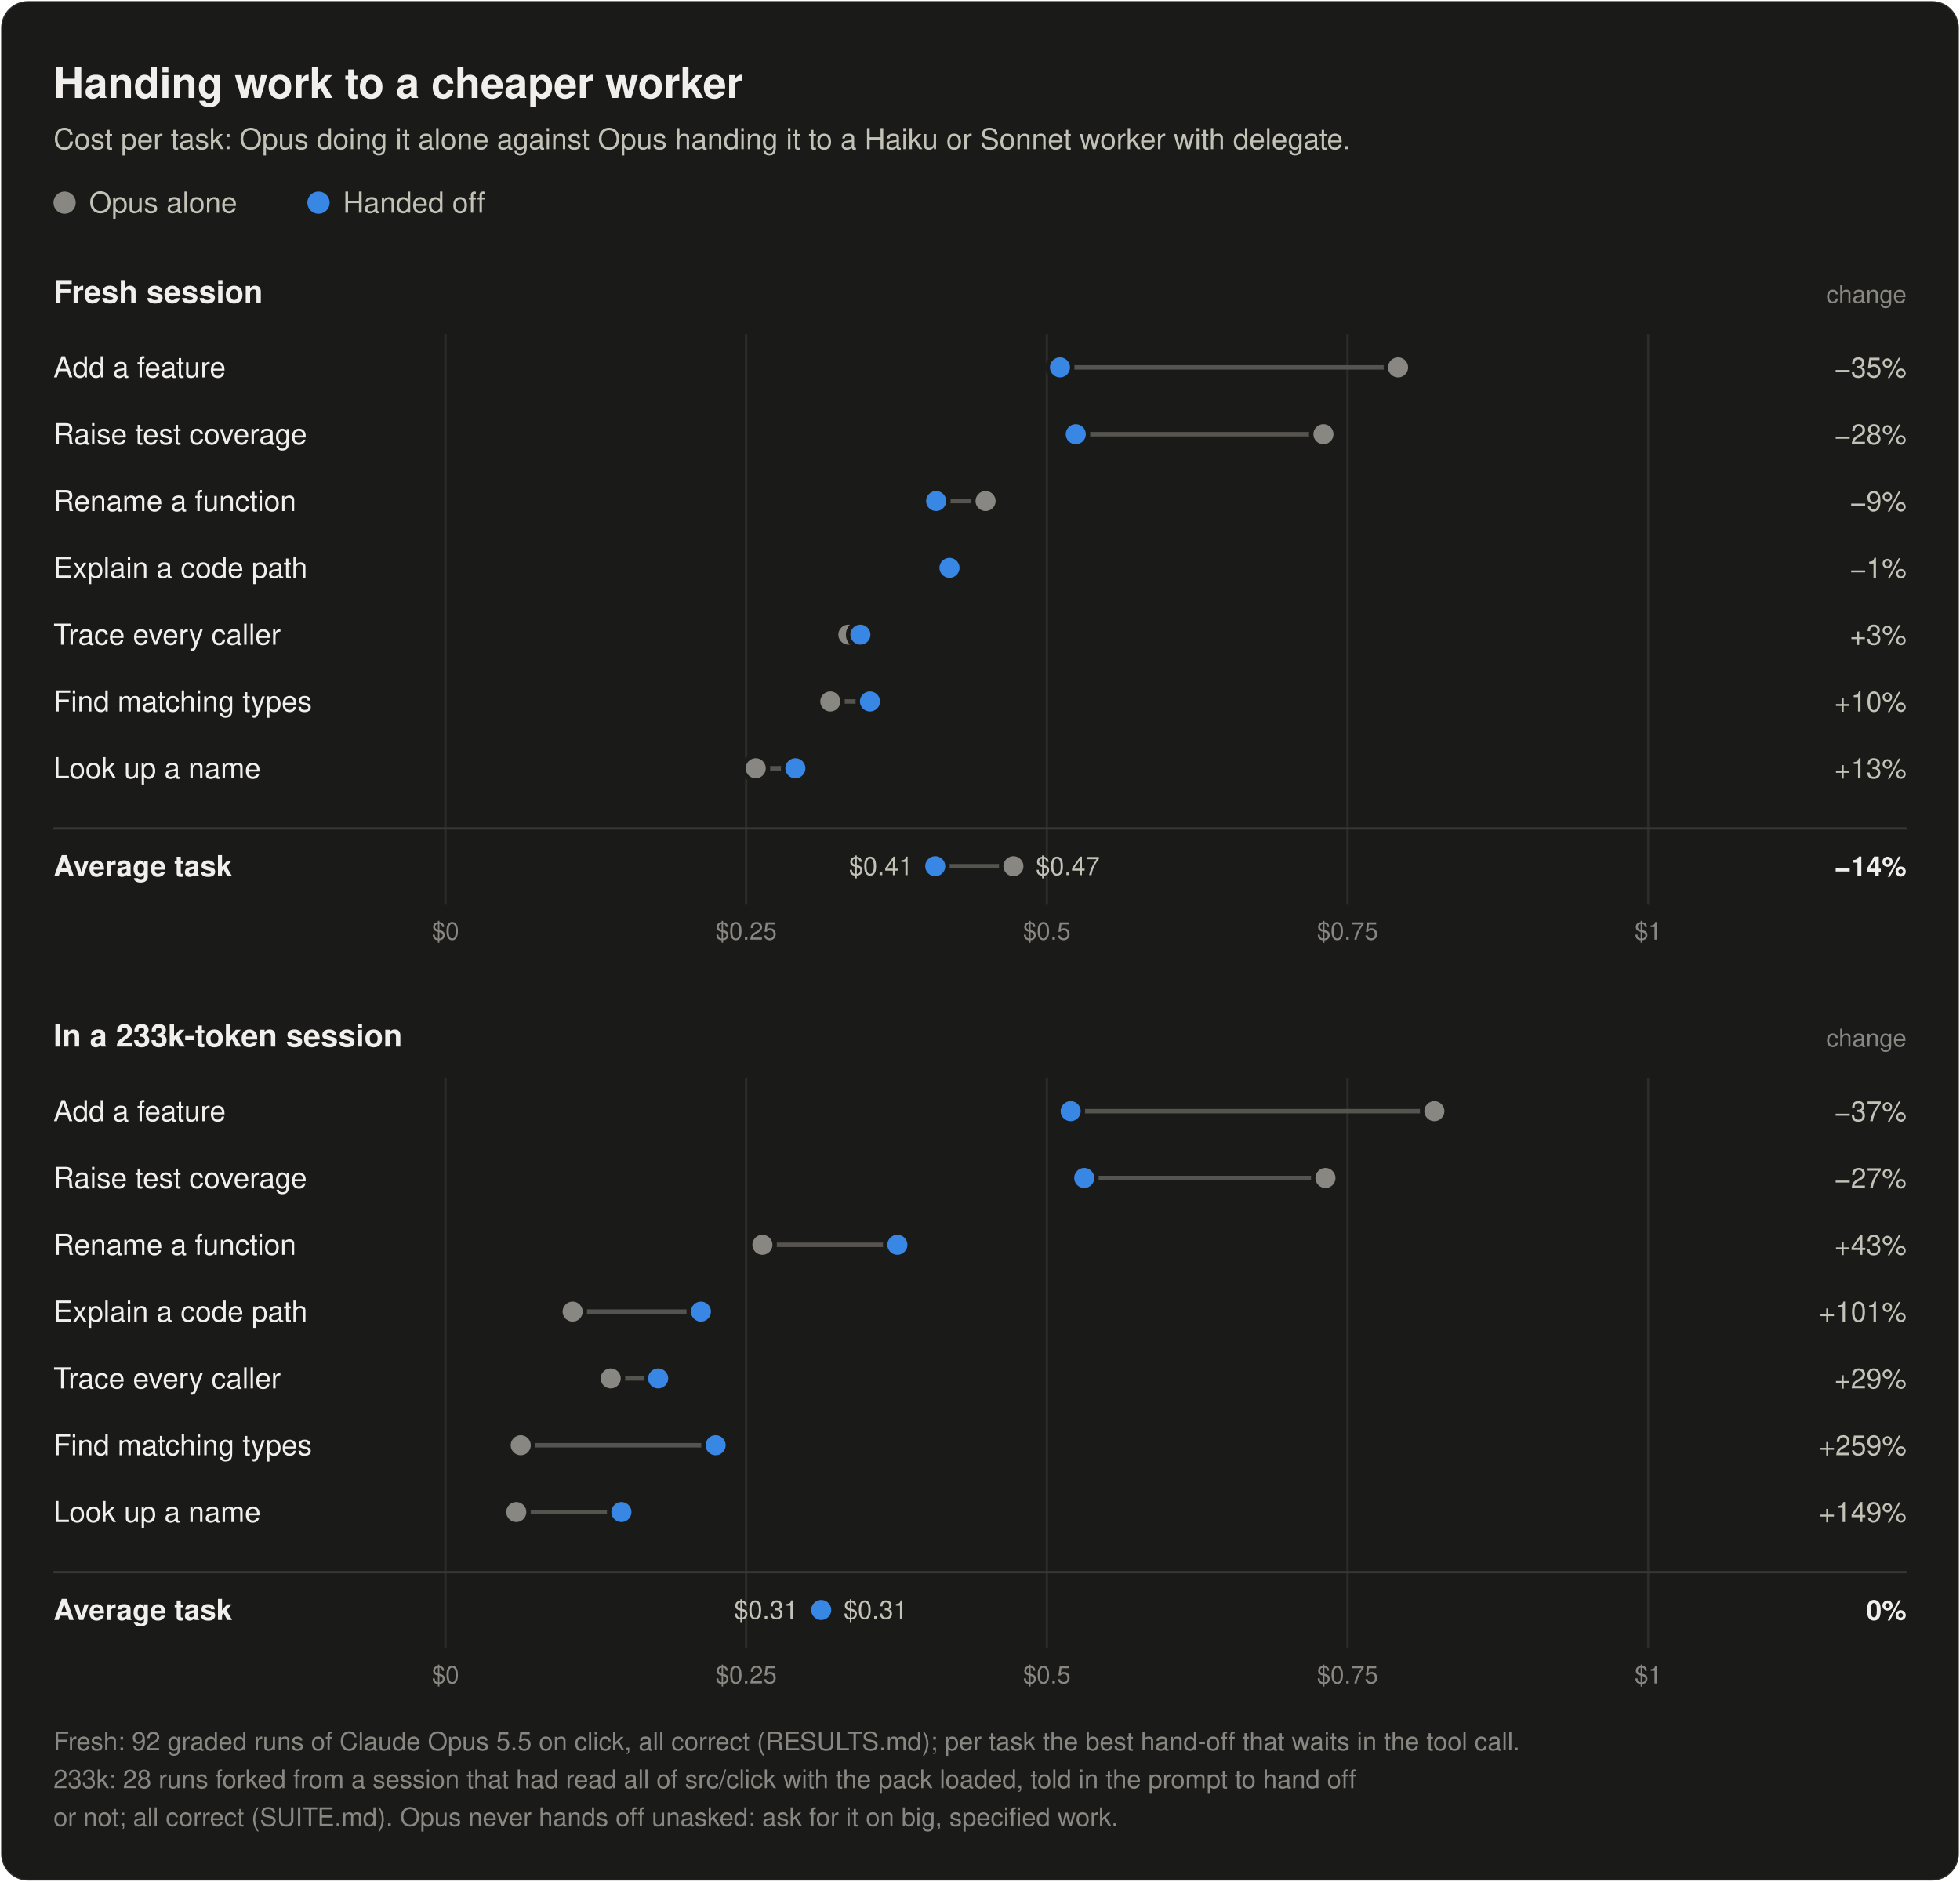
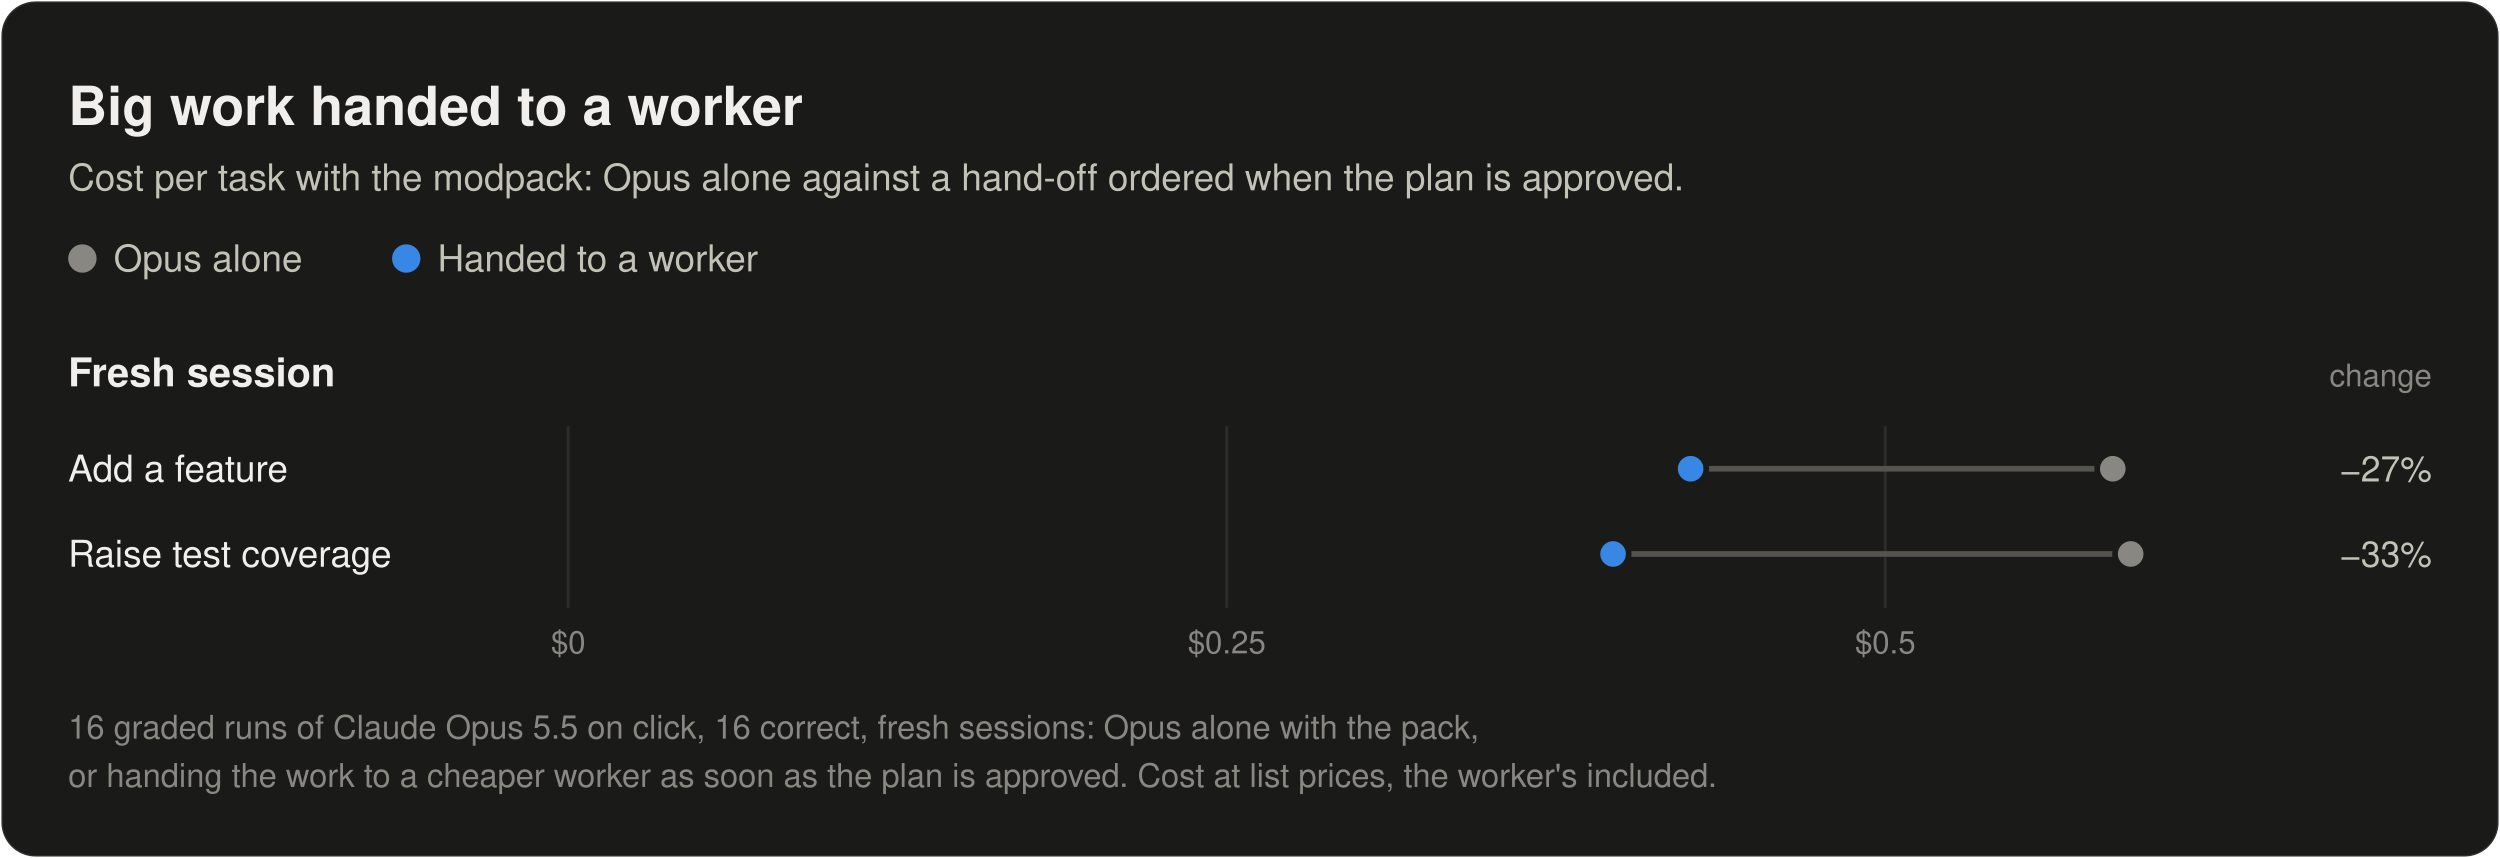
- <svg xmlns="http://www.w3.org/2000/svg" width="880" height="845" viewBox="0 0 880 845" role="img" font-family="-apple-system, BlinkMacSystemFont, 'Segoe UI', Helvetica, Arial, sans-serif">
-   <rect x="0.5" y="0.5" width="879" height="844" rx="12" fill="#1a1a19" stroke="rgba(255,255,255,0.10)" />
-   <text x="24.0" y="44.0" font-size="19" font-weight="600" fill="#f0efec" text-anchor="start">Handing work to a cheaper worker</text>
-   <text x="24.0" y="67.0" font-size="13" font-weight="400" fill="#c3c2b7" text-anchor="start">Cost per task: Opus doing it alone against Opus handing it to a Haiku or Sonnet worker with delegate.</text>
+ <svg xmlns="http://www.w3.org/2000/svg" width="880" height="302" viewBox="0 0 880 302" role="img" font-family="-apple-system, BlinkMacSystemFont, 'Segoe UI', Helvetica, Arial, sans-serif">
+   <rect x="0.5" y="0.5" width="879" height="301" rx="12" fill="#1a1a19" stroke="rgba(255,255,255,0.10)" />
+   <text x="24.0" y="44.0" font-size="19" font-weight="600" fill="#f0efec" text-anchor="start">Big work handed to a worker</text>
+   <text x="24.0" y="67.0" font-size="13" font-weight="400" fill="#c3c2b7" text-anchor="start">Cost per task with the modpack: Opus alone against a hand-off ordered when the plan is approved.</text>
  <circle cx="29" cy="91" r="5" fill="#898781" />
  <text x="40.0" y="95.5" font-size="13" font-weight="400" fill="#c3c2b7" text-anchor="start">Opus alone</text>
  <circle cx="143.0" cy="91" r="5" fill="#3987e5" />
-   <text x="154.0" y="95.5" font-size="13" font-weight="400" fill="#c3c2b7" text-anchor="start">Handed off</text>
+   <text x="154.0" y="95.5" font-size="13" font-weight="400" fill="#c3c2b7" text-anchor="start">Handed to a worker</text>
  <text x="24.0" y="136.0" font-size="14" font-weight="600" fill="#f0efec" text-anchor="start">Fresh session</text>
  <text x="856.0" y="136.0" font-size="11" font-weight="400" fill="#898781" text-anchor="end">change</text>
-   <line x1="200.0" y1="150" x2="200.0" y2="406" stroke="#2c2c2a" stroke-width="1" />
-   <text x="200.0" y="422.0" font-size="11" font-weight="400" fill="#898781" text-anchor="middle" style="font-variant-numeric: tabular-nums">$0</text>
-   <line x1="335.0" y1="150" x2="335.0" y2="406" stroke="#2c2c2a" stroke-width="1" />
-   <text x="335.0" y="422.0" font-size="11" font-weight="400" fill="#898781" text-anchor="middle" style="font-variant-numeric: tabular-nums">$0.25</text>
-   <line x1="470.0" y1="150" x2="470.0" y2="406" stroke="#2c2c2a" stroke-width="1" />
-   <text x="470.0" y="422.0" font-size="11" font-weight="400" fill="#898781" text-anchor="middle" style="font-variant-numeric: tabular-nums">$0.5</text>
-   <line x1="605.0" y1="150" x2="605.0" y2="406" stroke="#2c2c2a" stroke-width="1" />
-   <text x="605.0" y="422.0" font-size="11" font-weight="400" fill="#898781" text-anchor="middle" style="font-variant-numeric: tabular-nums">$0.75</text>
-   <line x1="740.0" y1="150" x2="740.0" y2="406" stroke="#2c2c2a" stroke-width="1" />
-   <text x="740.0" y="422.0" font-size="11" font-weight="400" fill="#898781" text-anchor="middle" style="font-variant-numeric: tabular-nums">$1</text>
-   <line x1="24" y1="372.0" x2="856" y2="372.0" stroke="#383835" stroke-width="1" />
+   <line x1="200.0" y1="150" x2="200.0" y2="214" stroke="#2c2c2a" stroke-width="1" />
+   <text x="200.0" y="230.0" font-size="11" font-weight="400" fill="#898781" text-anchor="middle" style="font-variant-numeric: tabular-nums">$0</text>
+   <line x1="431.8" y1="150" x2="431.8" y2="214" stroke="#2c2c2a" stroke-width="1" />
+   <text x="431.8" y="230.0" font-size="11" font-weight="400" fill="#898781" text-anchor="middle" style="font-variant-numeric: tabular-nums">$0.25</text>
+   <line x1="663.6" y1="150" x2="663.6" y2="214" stroke="#2c2c2a" stroke-width="1" />
+   <text x="663.6" y="230.0" font-size="11" font-weight="400" fill="#898781" text-anchor="middle" style="font-variant-numeric: tabular-nums">$0.5</text>
  <text x="24.0" y="169.5" font-size="13" font-weight="400" fill="#f0efec" text-anchor="start">Add a feature</text>
-   <line x1="627.7" y1="165.0" x2="475.9" y2="165.0" stroke="#55544f" stroke-width="2" stroke-linecap="round" />
-   <circle cx="627.7" cy="165.0" r="5.5" fill="#898781" stroke="#1a1a19" stroke-width="2" />
-   <circle cx="475.9" cy="165.0" r="5.5" fill="#3987e5" stroke="#1a1a19" stroke-width="2" />
-   <text x="856.0" y="169.5" font-size="12.5" font-weight="400" fill="#c3c2b7" text-anchor="end" style="font-variant-numeric: tabular-nums">−35%</text>
+   <line x1="743.7" y1="165.0" x2="595.1" y2="165.0" stroke="#55544f" stroke-width="2" stroke-linecap="round" />
+   <circle cx="743.7" cy="165.0" r="5.5" fill="#898781" stroke="#1a1a19" stroke-width="2" />
+   <circle cx="595.1" cy="165.0" r="5.5" fill="#3987e5" stroke="#1a1a19" stroke-width="2" />
+   <text x="856.0" y="169.5" font-size="12.5" font-weight="400" fill="#c3c2b7" text-anchor="end" style="font-variant-numeric: tabular-nums">−27%</text>
  <text x="24.0" y="199.5" font-size="13" font-weight="400" fill="#f0efec" text-anchor="start">Raise test coverage</text>
-   <line x1="594.2" y1="195.0" x2="483.0" y2="195.0" stroke="#55544f" stroke-width="2" stroke-linecap="round" />
-   <circle cx="594.2" cy="195.0" r="5.5" fill="#898781" stroke="#1a1a19" stroke-width="2" />
-   <circle cx="483.0" cy="195.0" r="5.5" fill="#3987e5" stroke="#1a1a19" stroke-width="2" />
-   <text x="856.0" y="199.5" font-size="12.5" font-weight="400" fill="#c3c2b7" text-anchor="end" style="font-variant-numeric: tabular-nums">−28%</text>
-   <text x="24.0" y="229.5" font-size="13" font-weight="400" fill="#f0efec" text-anchor="start">Rename a function</text>
-   <line x1="442.5" y1="225.0" x2="420.3" y2="225.0" stroke="#55544f" stroke-width="2" stroke-linecap="round" />
-   <circle cx="442.5" cy="225.0" r="5.5" fill="#898781" stroke="#1a1a19" stroke-width="2" />
-   <circle cx="420.3" cy="225.0" r="5.5" fill="#3987e5" stroke="#1a1a19" stroke-width="2" />
-   <text x="856.0" y="229.5" font-size="12.5" font-weight="400" fill="#c3c2b7" text-anchor="end" style="font-variant-numeric: tabular-nums">−9%</text>
-   <text x="24.0" y="259.5" font-size="13" font-weight="400" fill="#f0efec" text-anchor="start">Explain a code path</text>
-   <line x1="427.9" y1="255.0" x2="426.3" y2="255.0" stroke="#55544f" stroke-width="2" stroke-linecap="round" />
-   <circle cx="427.9" cy="255.0" r="5.5" fill="#898781" stroke="#1a1a19" stroke-width="2" />
-   <circle cx="426.3" cy="255.0" r="5.5" fill="#3987e5" stroke="#1a1a19" stroke-width="2" />
-   <text x="856.0" y="259.5" font-size="12.5" font-weight="400" fill="#c3c2b7" text-anchor="end" style="font-variant-numeric: tabular-nums">−1%</text>
-   <text x="24.0" y="289.5" font-size="13" font-weight="400" fill="#f0efec" text-anchor="start">Trace every caller</text>
-   <line x1="380.9" y1="285.0" x2="386.3" y2="285.0" stroke="#55544f" stroke-width="2" stroke-linecap="round" />
-   <circle cx="380.9" cy="285.0" r="5.5" fill="#898781" stroke="#1a1a19" stroke-width="2" />
-   <circle cx="386.3" cy="285.0" r="5.5" fill="#3987e5" stroke="#1a1a19" stroke-width="2" />
-   <text x="856.0" y="289.5" font-size="12.5" font-weight="400" fill="#c3c2b7" text-anchor="end" style="font-variant-numeric: tabular-nums">+3%</text>
-   <text x="24.0" y="319.5" font-size="13" font-weight="400" fill="#f0efec" text-anchor="start">Find matching types</text>
-   <line x1="372.8" y1="315.0" x2="390.6" y2="315.0" stroke="#55544f" stroke-width="2" stroke-linecap="round" />
-   <circle cx="372.8" cy="315.0" r="5.5" fill="#898781" stroke="#1a1a19" stroke-width="2" />
-   <circle cx="390.6" cy="315.0" r="5.5" fill="#3987e5" stroke="#1a1a19" stroke-width="2" />
-   <text x="856.0" y="319.5" font-size="12.5" font-weight="400" fill="#c3c2b7" text-anchor="end" style="font-variant-numeric: tabular-nums">+10%</text>
-   <text x="24.0" y="349.5" font-size="13" font-weight="400" fill="#f0efec" text-anchor="start">Look up a name</text>
-   <line x1="339.3" y1="345.0" x2="357.1" y2="345.0" stroke="#55544f" stroke-width="2" stroke-linecap="round" />
-   <circle cx="339.3" cy="345.0" r="5.5" fill="#898781" stroke="#1a1a19" stroke-width="2" />
-   <circle cx="357.1" cy="345.0" r="5.5" fill="#3987e5" stroke="#1a1a19" stroke-width="2" />
-   <text x="856.0" y="349.5" font-size="12.5" font-weight="400" fill="#c3c2b7" text-anchor="end" style="font-variant-numeric: tabular-nums">+13%</text>
-   <text x="24.0" y="393.5" font-size="13" font-weight="600" fill="#f0efec" text-anchor="start">Average task</text>
-   <line x1="455.0" y1="389.0" x2="419.9" y2="389.0" stroke="#55544f" stroke-width="2" stroke-linecap="round" />
-   <circle cx="455.0" cy="389.0" r="5.5" fill="#898781" stroke="#1a1a19" stroke-width="2" />
-   <circle cx="419.9" cy="389.0" r="5.5" fill="#3987e5" stroke="#1a1a19" stroke-width="2" />
-   <text x="856.0" y="393.5" font-size="12.5" font-weight="600" fill="#f0efec" text-anchor="end" style="font-variant-numeric: tabular-nums">−14%</text>
-   <text x="409.9" y="393.0" font-size="11.5" font-weight="400" fill="#c3c2b7" text-anchor="end" style="font-variant-numeric: tabular-nums">$0.41</text>
-   <text x="465.0" y="393.0" font-size="11.5" font-weight="400" fill="#c3c2b7" text-anchor="start" style="font-variant-numeric: tabular-nums">$0.47</text>
-   <text x="24.0" y="470.0" font-size="14" font-weight="600" fill="#f0efec" text-anchor="start">In a 233k-token session</text>
-   <text x="856.0" y="470.0" font-size="11" font-weight="400" fill="#898781" text-anchor="end">change</text>
-   <line x1="200.0" y1="484" x2="200.0" y2="740" stroke="#2c2c2a" stroke-width="1" />
-   <text x="200.0" y="756.0" font-size="11" font-weight="400" fill="#898781" text-anchor="middle" style="font-variant-numeric: tabular-nums">$0</text>
-   <line x1="335.0" y1="484" x2="335.0" y2="740" stroke="#2c2c2a" stroke-width="1" />
-   <text x="335.0" y="756.0" font-size="11" font-weight="400" fill="#898781" text-anchor="middle" style="font-variant-numeric: tabular-nums">$0.25</text>
-   <line x1="470.0" y1="484" x2="470.0" y2="740" stroke="#2c2c2a" stroke-width="1" />
-   <text x="470.0" y="756.0" font-size="11" font-weight="400" fill="#898781" text-anchor="middle" style="font-variant-numeric: tabular-nums">$0.5</text>
-   <line x1="605.0" y1="484" x2="605.0" y2="740" stroke="#2c2c2a" stroke-width="1" />
-   <text x="605.0" y="756.0" font-size="11" font-weight="400" fill="#898781" text-anchor="middle" style="font-variant-numeric: tabular-nums">$0.75</text>
-   <line x1="740.0" y1="484" x2="740.0" y2="740" stroke="#2c2c2a" stroke-width="1" />
-   <text x="740.0" y="756.0" font-size="11" font-weight="400" fill="#898781" text-anchor="middle" style="font-variant-numeric: tabular-nums">$1</text>
-   <line x1="24" y1="706.0" x2="856" y2="706.0" stroke="#383835" stroke-width="1" />
-   <text x="24.0" y="503.5" font-size="13" font-weight="400" fill="#f0efec" text-anchor="start">Add a feature</text>
-   <line x1="644.0" y1="499.0" x2="480.7" y2="499.0" stroke="#55544f" stroke-width="2" stroke-linecap="round" />
-   <circle cx="644.0" cy="499.0" r="5.5" fill="#898781" stroke="#1a1a19" stroke-width="2" />
-   <circle cx="480.7" cy="499.0" r="5.5" fill="#3987e5" stroke="#1a1a19" stroke-width="2" />
-   <text x="856.0" y="503.5" font-size="12.5" font-weight="400" fill="#c3c2b7" text-anchor="end" style="font-variant-numeric: tabular-nums">−37%</text>
-   <text x="24.0" y="533.5" font-size="13" font-weight="400" fill="#f0efec" text-anchor="start">Raise test coverage</text>
-   <line x1="595.1" y1="529.0" x2="486.8" y2="529.0" stroke="#55544f" stroke-width="2" stroke-linecap="round" />
-   <circle cx="595.1" cy="529.0" r="5.5" fill="#898781" stroke="#1a1a19" stroke-width="2" />
-   <circle cx="486.8" cy="529.0" r="5.5" fill="#3987e5" stroke="#1a1a19" stroke-width="2" />
-   <text x="856.0" y="533.5" font-size="12.5" font-weight="400" fill="#c3c2b7" text-anchor="end" style="font-variant-numeric: tabular-nums">−27%</text>
-   <text x="24.0" y="563.5" font-size="13" font-weight="400" fill="#f0efec" text-anchor="start">Rename a function</text>
-   <line x1="342.3" y1="559.0" x2="402.9" y2="559.0" stroke="#55544f" stroke-width="2" stroke-linecap="round" />
-   <circle cx="342.3" cy="559.0" r="5.5" fill="#898781" stroke="#1a1a19" stroke-width="2" />
-   <circle cx="402.9" cy="559.0" r="5.5" fill="#3987e5" stroke="#1a1a19" stroke-width="2" />
-   <text x="856.0" y="563.5" font-size="12.5" font-weight="400" fill="#c3c2b7" text-anchor="end" style="font-variant-numeric: tabular-nums">+43%</text>
-   <text x="24.0" y="593.5" font-size="13" font-weight="400" fill="#f0efec" text-anchor="start">Explain a code path</text>
-   <line x1="257.1" y1="589.0" x2="314.7" y2="589.0" stroke="#55544f" stroke-width="2" stroke-linecap="round" />
-   <circle cx="257.1" cy="589.0" r="5.5" fill="#898781" stroke="#1a1a19" stroke-width="2" />
-   <circle cx="314.7" cy="589.0" r="5.5" fill="#3987e5" stroke="#1a1a19" stroke-width="2" />
-   <text x="856.0" y="593.5" font-size="12.5" font-weight="400" fill="#c3c2b7" text-anchor="end" style="font-variant-numeric: tabular-nums">+101%</text>
-   <text x="24.0" y="623.5" font-size="13" font-weight="400" fill="#f0efec" text-anchor="start">Trace every caller</text>
-   <line x1="274.2" y1="619.0" x2="295.5" y2="619.0" stroke="#55544f" stroke-width="2" stroke-linecap="round" />
-   <circle cx="274.2" cy="619.0" r="5.5" fill="#898781" stroke="#1a1a19" stroke-width="2" />
-   <circle cx="295.5" cy="619.0" r="5.5" fill="#3987e5" stroke="#1a1a19" stroke-width="2" />
-   <text x="856.0" y="623.5" font-size="12.5" font-weight="400" fill="#c3c2b7" text-anchor="end" style="font-variant-numeric: tabular-nums">+29%</text>
-   <text x="24.0" y="653.5" font-size="13" font-weight="400" fill="#f0efec" text-anchor="start">Find matching types</text>
-   <line x1="233.8" y1="649.0" x2="321.3" y2="649.0" stroke="#55544f" stroke-width="2" stroke-linecap="round" />
-   <circle cx="233.8" cy="649.0" r="5.5" fill="#898781" stroke="#1a1a19" stroke-width="2" />
-   <circle cx="321.3" cy="649.0" r="5.5" fill="#3987e5" stroke="#1a1a19" stroke-width="2" />
-   <text x="856.0" y="653.5" font-size="12.5" font-weight="400" fill="#c3c2b7" text-anchor="end" style="font-variant-numeric: tabular-nums">+259%</text>
-   <text x="24.0" y="683.5" font-size="13" font-weight="400" fill="#f0efec" text-anchor="start">Look up a name</text>
-   <line x1="231.8" y1="679.0" x2="279.0" y2="679.0" stroke="#55544f" stroke-width="2" stroke-linecap="round" />
-   <circle cx="231.8" cy="679.0" r="5.5" fill="#898781" stroke="#1a1a19" stroke-width="2" />
-   <circle cx="279.0" cy="679.0" r="5.5" fill="#3987e5" stroke="#1a1a19" stroke-width="2" />
-   <text x="856.0" y="683.5" font-size="12.5" font-weight="400" fill="#c3c2b7" text-anchor="end" style="font-variant-numeric: tabular-nums">+149%</text>
-   <text x="24.0" y="727.5" font-size="13" font-weight="600" fill="#f0efec" text-anchor="start">Average task</text>
-   <line x1="368.3" y1="723.0" x2="368.7" y2="723.0" stroke="#55544f" stroke-width="2" stroke-linecap="round" />
-   <circle cx="368.3" cy="723.0" r="5.5" fill="#898781" stroke="#1a1a19" stroke-width="2" />
-   <circle cx="368.7" cy="723.0" r="5.5" fill="#3987e5" stroke="#1a1a19" stroke-width="2" />
-   <text x="856.0" y="727.5" font-size="12.5" font-weight="600" fill="#f0efec" text-anchor="end" style="font-variant-numeric: tabular-nums">0%</text>
-   <text x="358.3" y="727.0" font-size="11.5" font-weight="400" fill="#c3c2b7" text-anchor="end" style="font-variant-numeric: tabular-nums">$0.31</text>
-   <text x="378.7" y="727.0" font-size="11.5" font-weight="400" fill="#c3c2b7" text-anchor="start" style="font-variant-numeric: tabular-nums">$0.31</text>
-   <text x="24.0" y="786.0" font-size="11.5" font-weight="400" fill="#898781" text-anchor="start">Fresh: 92 graded runs of Claude Opus 5.5 on click, all correct (RESULTS.md); per task the best hand-off that waits in the tool call.</text>
-   <text x="24.0" y="803.0" font-size="11.5" font-weight="400" fill="#898781" text-anchor="start">233k: 28 runs forked from a session that had read all of src/click with the pack loaded, told in the prompt to hand off</text>
-   <text x="24.0" y="820.0" font-size="11.5" font-weight="400" fill="#898781" text-anchor="start">or not; all correct (SUITE.md). Opus never hands off unasked: ask for it on big, specified work.</text>
+   <line x1="750.0" y1="195.0" x2="567.8" y2="195.0" stroke="#55544f" stroke-width="2" stroke-linecap="round" />
+   <circle cx="750.0" cy="195.0" r="5.5" fill="#898781" stroke="#1a1a19" stroke-width="2" />
+   <circle cx="567.8" cy="195.0" r="5.5" fill="#3987e5" stroke="#1a1a19" stroke-width="2" />
+   <text x="856.0" y="199.5" font-size="12.5" font-weight="400" fill="#c3c2b7" text-anchor="end" style="font-variant-numeric: tabular-nums">−33%</text>
+   <text x="24.0" y="260.0" font-size="11.5" font-weight="400" fill="#898781" text-anchor="start">16 graded runs of Claude Opus 5.5 on click, 16 correct, fresh sessions: Opus alone with the pack,</text>
+   <text x="24.0" y="277.0" font-size="11.5" font-weight="400" fill="#898781" text-anchor="start">or handing the work to a cheaper worker as soon as the plan is approved. Cost at list prices, the worker's included.</text>
</svg>
